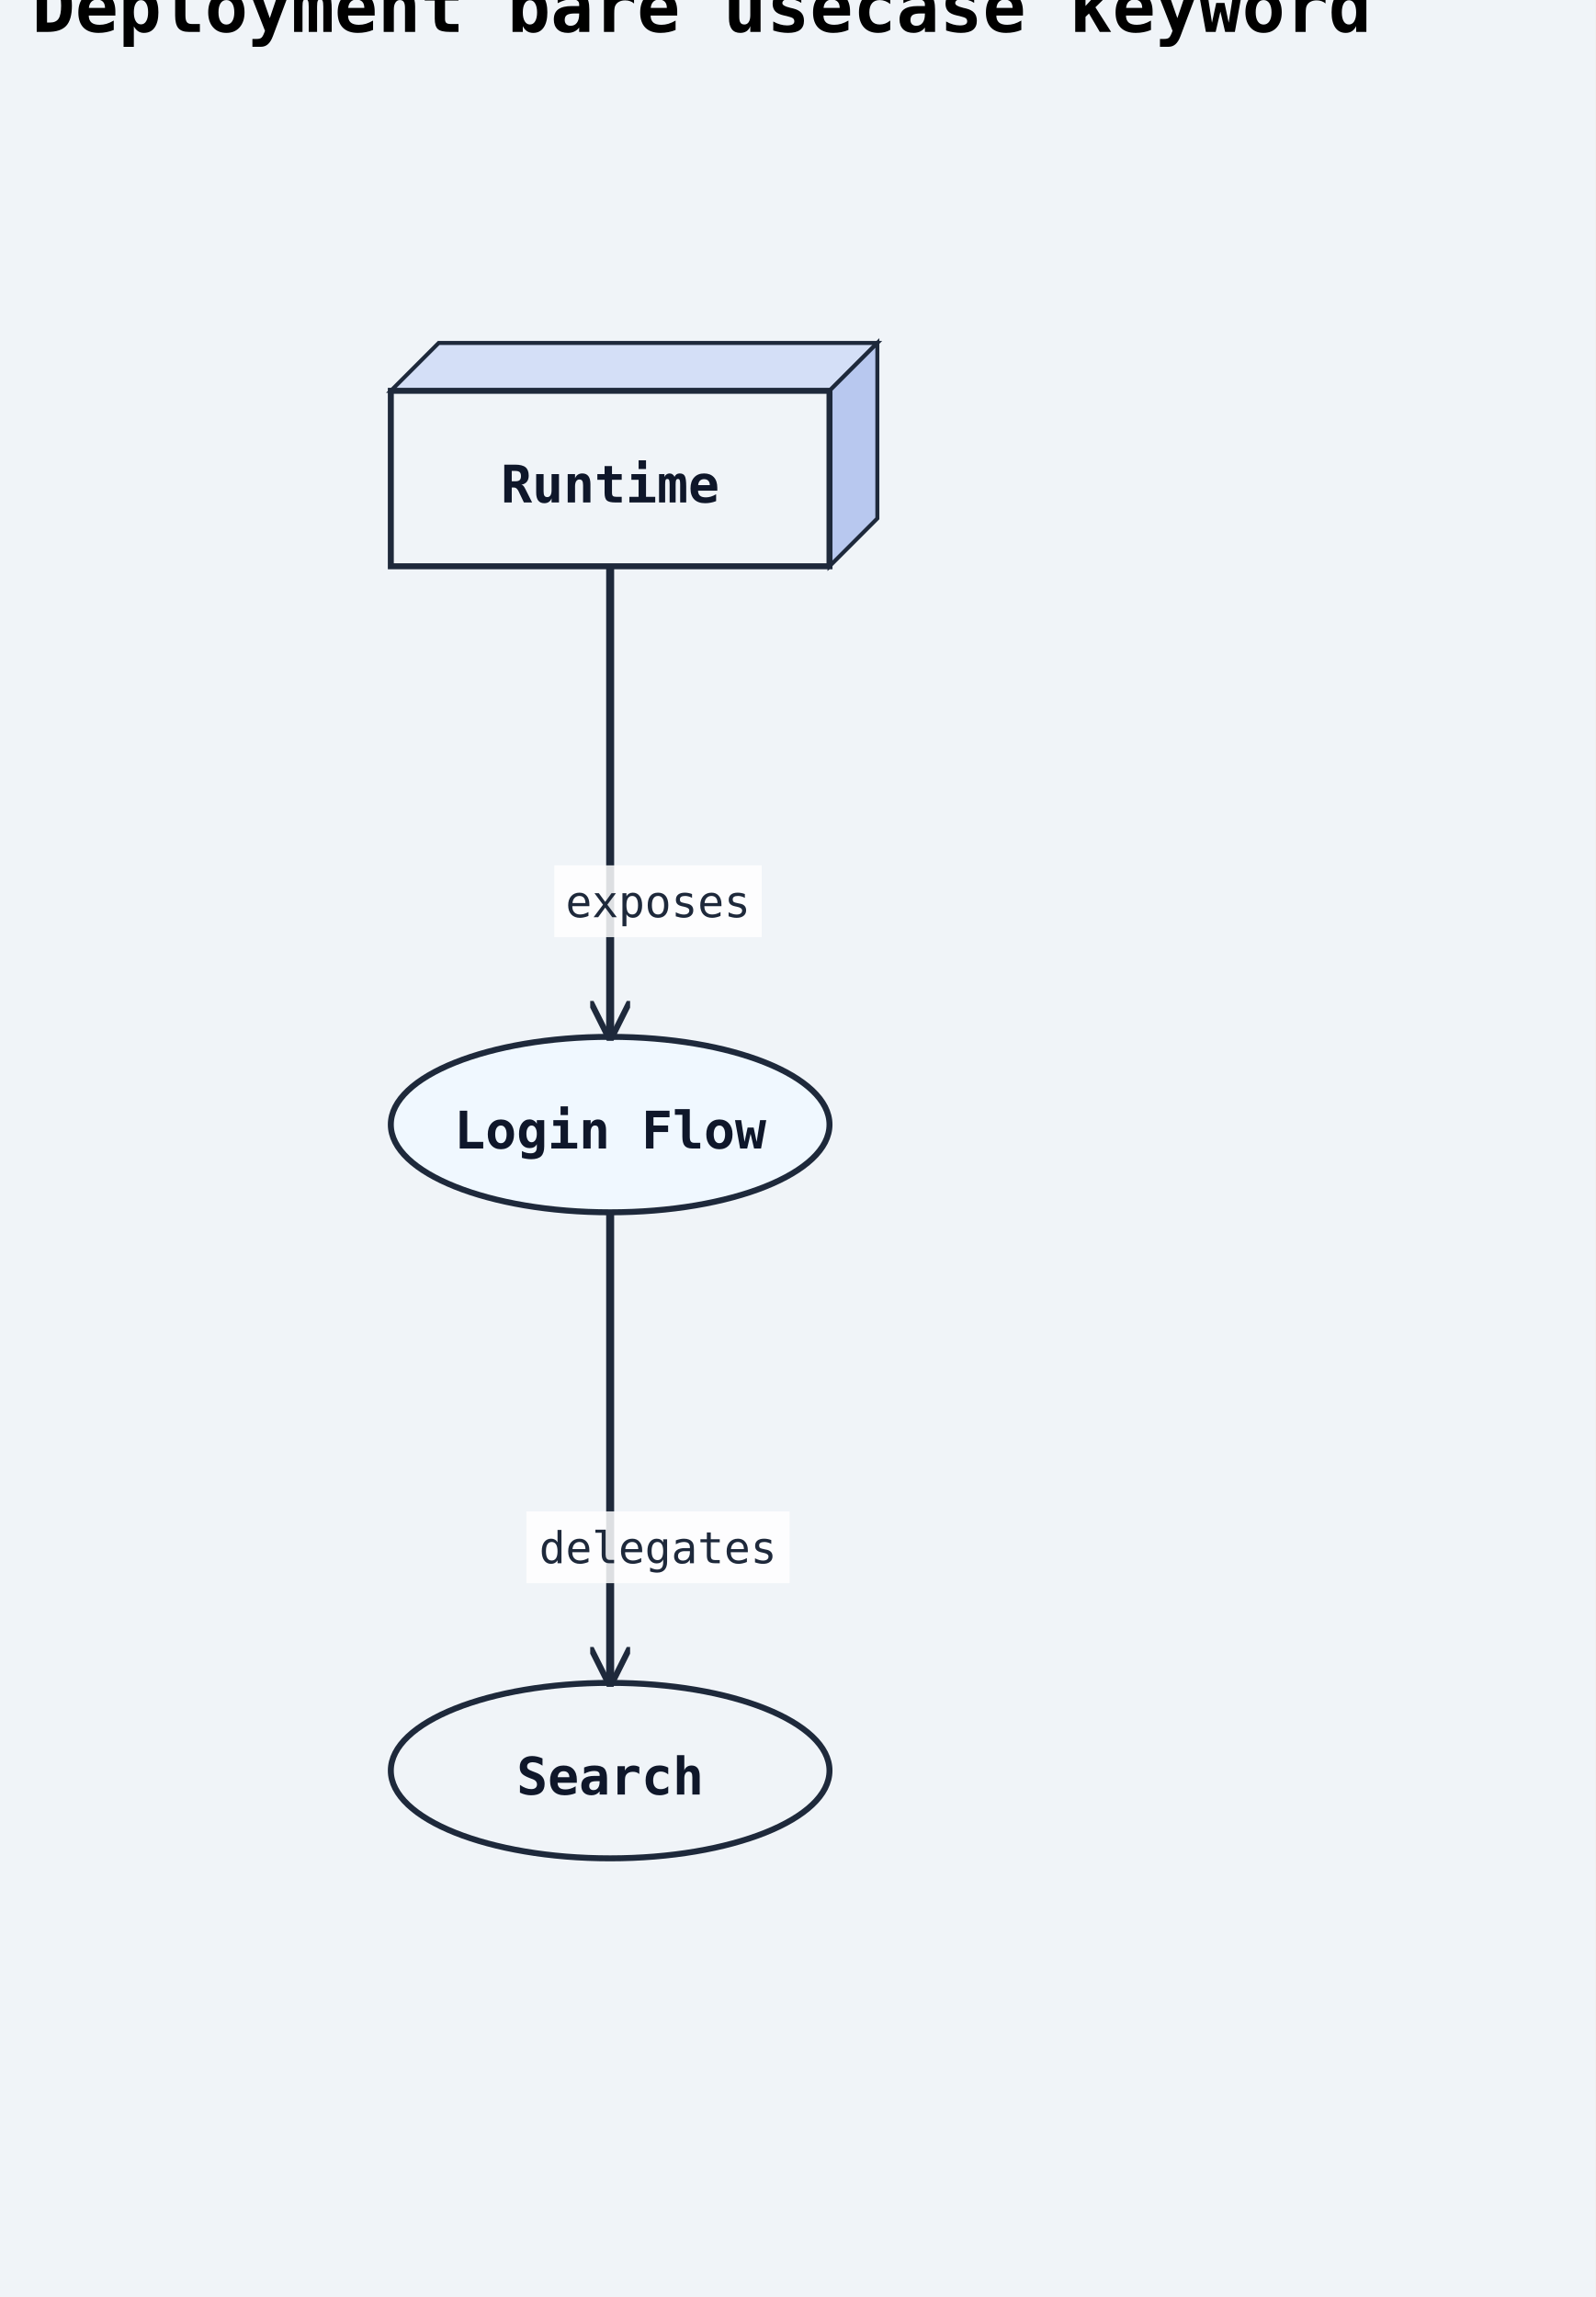
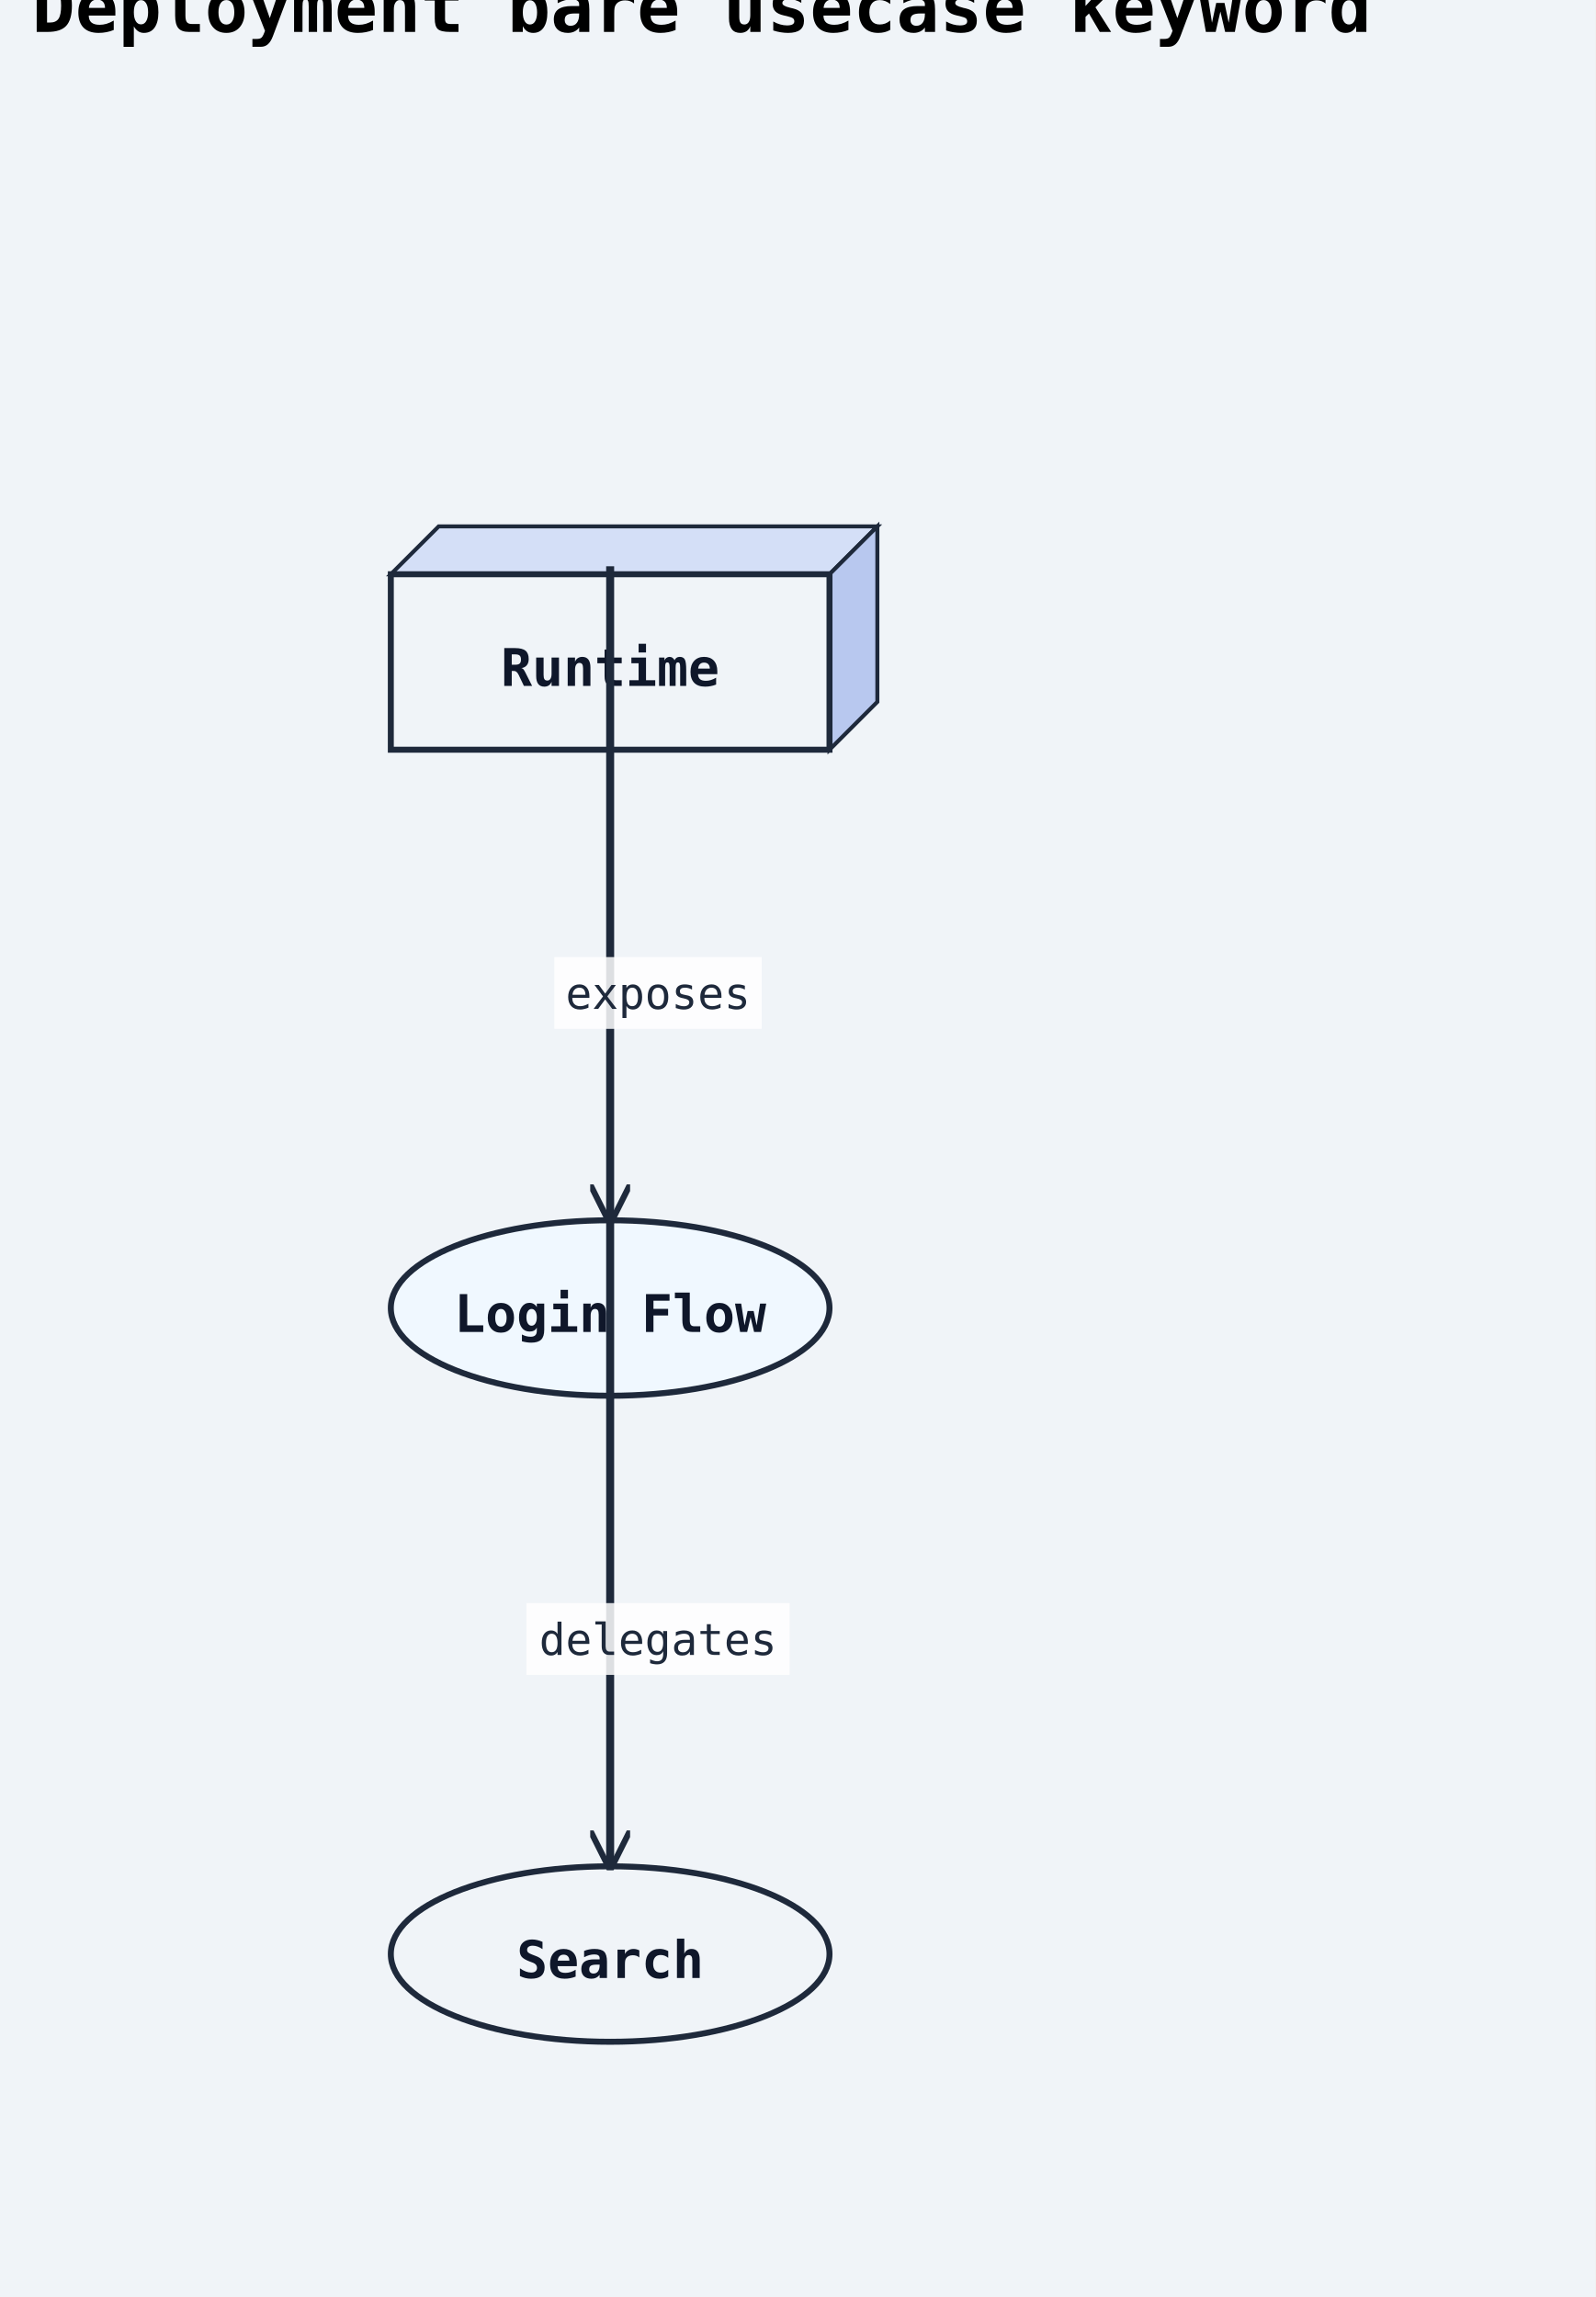
<svg xmlns="http://www.w3.org/2000/svg" width="400" height="576" viewBox="0 0 400 576">
  <rect width="100%" height="100%" fill="#f0f4f8" />
  <defs>
    <marker id="arrow-open" viewBox="0 0 10 10" refX="9" refY="5" markerWidth="10" markerHeight="10" markerUnits="userSpaceOnUse" orient="auto-start-reverse">
      <path d="M0,0 L10,5 L0,10" fill="none" stroke="#1e293b" stroke-width="1.5" />
    </marker>
    <marker id="arrow-triangle" viewBox="0 0 12 12" refX="11" refY="6" markerWidth="12" markerHeight="12" markerUnits="userSpaceOnUse" orient="auto-start-reverse">
      <polygon points="0,0 12,6 0,12" fill="#ffffff" stroke="#1e293b" stroke-width="1.5" fill-rule="nonzero" />
    </marker>
    <marker id="arrow-diamond-filled" viewBox="0 0 14 10" refX="13" refY="5" markerWidth="14" markerHeight="10" markerUnits="userSpaceOnUse" orient="auto-start-reverse">
      <path d="M0,5 L7,0 L14,5 L7,10 z" fill="#1e293b" stroke="#1e293b" stroke-width="1" />
    </marker>
    <marker id="arrow-diamond-open" viewBox="0 0 14 10" refX="13" refY="5" markerWidth="14" markerHeight="10" markerUnits="userSpaceOnUse" orient="auto-start-reverse">
      <path d="M0,5 L7,0 L14,5 L7,10 z" fill="#ffffff" stroke="#1e293b" stroke-width="1" />
    </marker>
    <marker id="arrow-double-open" viewBox="0 0 16 12" refX="15" refY="6" markerWidth="16" markerHeight="12" markerUnits="userSpaceOnUse" orient="auto-start-reverse">
      <path d="M0,1 L8,6 L0,11 M7,1 L15,6 L7,11" fill="none" stroke="#1e293b" stroke-width="1.5" stroke-linejoin="round" />
    </marker>
    <marker id="arrow-circle-open" viewBox="0 0 12 12" refX="11" refY="6" markerWidth="12" markerHeight="12" markerUnits="userSpaceOnUse" orient="auto-start-reverse">
      <circle cx="6" cy="6" r="4" fill="#ffffff" stroke="#1e293b" stroke-width="1.5" />
    </marker>
    <marker id="arrow-circle-filled" viewBox="0 0 12 12" refX="11" refY="6" markerWidth="12" markerHeight="12" markerUnits="userSpaceOnUse" orient="auto-start-reverse">
      <circle cx="6" cy="6" r="4" fill="#1e293b" stroke="#1e293b" stroke-width="1.5" />
    </marker>
    <marker id="arrow-triangle-filled" viewBox="0 0 12 12" refX="11" refY="6" markerWidth="12" markerHeight="12" markerUnits="userSpaceOnUse" orient="auto-start-reverse">
      <polygon points="0,0 12,6 0,12" fill="#1e293b" stroke="#1e293b" stroke-width="1.5" />
    </marker>
    <marker id="arrow-box-filled" viewBox="0 0 12 12" refX="11" refY="6" markerWidth="12" markerHeight="12" markerUnits="userSpaceOnUse" orient="auto-start-reverse">
      <rect x="2" y="2" width="8" height="8" fill="#1e293b" stroke="#1e293b" stroke-width="1.5" />
    </marker>
    <marker id="arrow-plus" viewBox="0 0 12 12" refX="11" refY="6" markerWidth="12" markerHeight="12" markerUnits="userSpaceOnUse" orient="auto-start-reverse">
      <path d="M6,1 L6,11 M1,6 L11,6" fill="none" stroke="#1e293b" stroke-width="1.8" stroke-linecap="round" />
    </marker>
    <marker id="arrow-slash" viewBox="0 0 12 12" refX="10" refY="6" markerWidth="12" markerHeight="12" markerUnits="userSpaceOnUse" orient="auto-start-reverse">
      <path d="M3,2 L9,10" fill="none" stroke="#1e293b" stroke-width="1.8" stroke-linecap="round" />
    </marker>
    <marker id="arrow-cross" viewBox="0 0 12 12" refX="11" refY="6" markerWidth="12" markerHeight="12" markerUnits="userSpaceOnUse" orient="auto-start-reverse">
      <path d="M2,2 L10,10 M10,2 L2,10" fill="none" stroke="#1e293b" stroke-width="1.8" stroke-linecap="round" />
    </marker>
    <marker id="arrow-bracket-open" viewBox="0 0 12 14" refX="11" refY="7" markerWidth="12" markerHeight="14" markerUnits="userSpaceOnUse" orient="auto-start-reverse">
      <path d="M10,1 L4,1 L4,13 L10,13" fill="none" stroke="#1e293b" stroke-width="1.8" stroke-linecap="round" stroke-linejoin="round" />
    </marker>
  </defs>
  <marker id="arrow-ie-one" viewBox="0 0 24 16" refX="22" refY="8" markerWidth="24" markerHeight="16" markerUnits="userSpaceOnUse" orient="auto-start-reverse">
    <path d="M16,2 L16,14" fill="none" stroke="#1e293b" stroke-width="1.8" stroke-linecap="round" />
  </marker>
  <marker id="arrow-ie-zero-one" viewBox="0 0 30 16" refX="28" refY="8" markerWidth="30" markerHeight="16" markerUnits="userSpaceOnUse" orient="auto-start-reverse">
    <circle cx="10" cy="8" r="4" fill="#ffffff" stroke="#1e293b" stroke-width="1.5" />
    <path d="M20,2 L20,14" fill="none" stroke="#1e293b" stroke-width="1.8" stroke-linecap="round" />
  </marker>
  <marker id="arrow-ie-zero-many" viewBox="0 0 34 18" refX="32" refY="9" markerWidth="34" markerHeight="18" markerUnits="userSpaceOnUse" orient="auto-start-reverse">
    <circle cx="8" cy="9" r="4" fill="#ffffff" stroke="#1e293b" stroke-width="1.5" />
    <path d="M18,9 L31,2 M18,9 L31,9 M18,9 L31,16" fill="none" stroke="#1e293b" stroke-width="1.7" stroke-linecap="round" />
  </marker>
  <marker id="arrow-ie-one-many" viewBox="0 0 34 18" refX="32" refY="9" markerWidth="34" markerHeight="18" markerUnits="userSpaceOnUse" orient="auto-start-reverse">
    <path d="M8,2 L8,16 M18,9 L31,2 M18,9 L31,9 M18,9 L31,16" fill="none" stroke="#1e293b" stroke-width="1.7" stroke-linecap="round" />
  </marker>
  <text x="8" y="8" font-family="monospace" font-size="18" font-weight="600">Deployment bare usecase keyword</text>
-   <polygon points="98,98 110,86 220,86 208,98" fill="#d4dff7" stroke="#1e293b" stroke-width="1" />
-   <polygon points="208,98 220,86 220,130 208,142" fill="#b8c8ef" stroke="#1e293b" stroke-width="1" />
-   <rect class="uml-node uml-deployment-shape" data-uml-kind="node" x="98" y="98" width="110" height="44" fill="#f0f4f8" stroke="#1e293b" stroke-width="1.5" />
-   <text x="153" y="126" text-anchor="middle" font-family="monospace" font-size="13" font-weight="600" fill="#0f172a">Runtime</text>
-   <ellipse class="uml-node uml-deployment-shape" data-uml-kind="usecase" cx="153" cy="282" rx="55" ry="22" fill="#f0f8ff" stroke="#1e293b" stroke-width="1.5" />
-   <text x="153" y="288" text-anchor="middle" font-family="monospace" font-size="13" font-weight="600" fill="#0f172a">Login Flow</text>
-   <ellipse class="uml-node uml-deployment-shape" data-uml-kind="usecase" cx="153" cy="444" rx="55" ry="22" fill="#f0f4f8" stroke="#1e293b" stroke-width="1.5" />
-   <text x="153" y="450" text-anchor="middle" font-family="monospace" font-size="13" font-weight="600" fill="#0f172a">Search</text>
-   <polyline class="uml-relation" data-uml-from="Runtime" data-uml-to="Login" data-uml-arrow="--&gt;" points="153,142 153,201 153,260" fill="none" stroke="#1e293b" stroke-width="2" marker-end="url(#arrow-open)" />
-   <polyline class="uml-relation" data-uml-from="Login" data-uml-to="Search" data-uml-arrow="--&gt;" points="153,304 153,363 153,422" fill="none" stroke="#1e293b" stroke-width="2" marker-end="url(#arrow-open)" />
-   <rect class="uml-edge-label-bg" data-uml-label-role="edge-background" x="139" y="217" width="52" height="18" fill="white" opacity="0.85" />
-   <text class="uml-edge-label" data-uml-label-role="edge" x="165" y="230" text-anchor="middle" font-family="monospace" font-size="11" fill="#1e293b">exposes</text>
-   <rect class="uml-edge-label-bg" data-uml-label-role="edge-background" x="132" y="379" width="66" height="18" fill="white" opacity="0.85" />
-   <text class="uml-edge-label" data-uml-label-role="edge" x="165" y="392" text-anchor="middle" font-family="monospace" font-size="11" fill="#1e293b">delegates</text>
+   <polygon points="98,144 110,132 220,132 208,144" fill="#d4dff7" stroke="#1e293b" stroke-width="1" />
+   <polygon points="208,144 220,132 220,176 208,188" fill="#b8c8ef" stroke="#1e293b" stroke-width="1" />
+   <rect class="uml-node uml-deployment-shape" data-uml-kind="node" x="98" y="144" width="110" height="44" fill="#f0f4f8" stroke="#1e293b" stroke-width="1.5" />
+   <text x="153" y="172" text-anchor="middle" font-family="monospace" font-size="13" font-weight="600" fill="#0f172a">Runtime</text>
+   <ellipse class="uml-node uml-deployment-shape" data-uml-kind="usecase" cx="153" cy="328" rx="55" ry="22" fill="#f0f8ff" stroke="#1e293b" stroke-width="1.5" />
+   <text x="153" y="334" text-anchor="middle" font-family="monospace" font-size="13" font-weight="600" fill="#0f172a">Login Flow</text>
+   <ellipse class="uml-node uml-deployment-shape" data-uml-kind="usecase" cx="153" cy="490" rx="55" ry="22" fill="#f0f4f8" stroke="#1e293b" stroke-width="1.5" />
+   <text x="153" y="496" text-anchor="middle" font-family="monospace" font-size="13" font-weight="600" fill="#0f172a">Search</text>
+   <polyline class="uml-relation" data-uml-from="Runtime" data-uml-to="Login" data-uml-arrow="--&gt;" points="153,142 153,201 153,306" fill="none" stroke="#1e293b" stroke-width="2" marker-end="url(#arrow-open)" />
+   <polyline class="uml-relation" data-uml-from="Login" data-uml-to="Search" data-uml-arrow="--&gt;" points="153,304 153,363 153,468" fill="none" stroke="#1e293b" stroke-width="2" marker-end="url(#arrow-open)" />
+   <rect class="uml-edge-label-bg" data-uml-label-role="edge-background" x="139" y="240" width="52" height="18" fill="white" opacity="0.85" />
+   <text class="uml-edge-label" data-uml-label-role="edge" x="165" y="253" text-anchor="middle" font-family="monospace" font-size="11" fill="#1e293b">exposes</text>
+   <rect class="uml-edge-label-bg" data-uml-label-role="edge-background" x="132" y="402" width="66" height="18" fill="white" opacity="0.85" />
+   <text class="uml-edge-label" data-uml-label-role="edge" x="165" y="415" text-anchor="middle" font-family="monospace" font-size="11" fill="#1e293b">delegates</text>
</svg>
